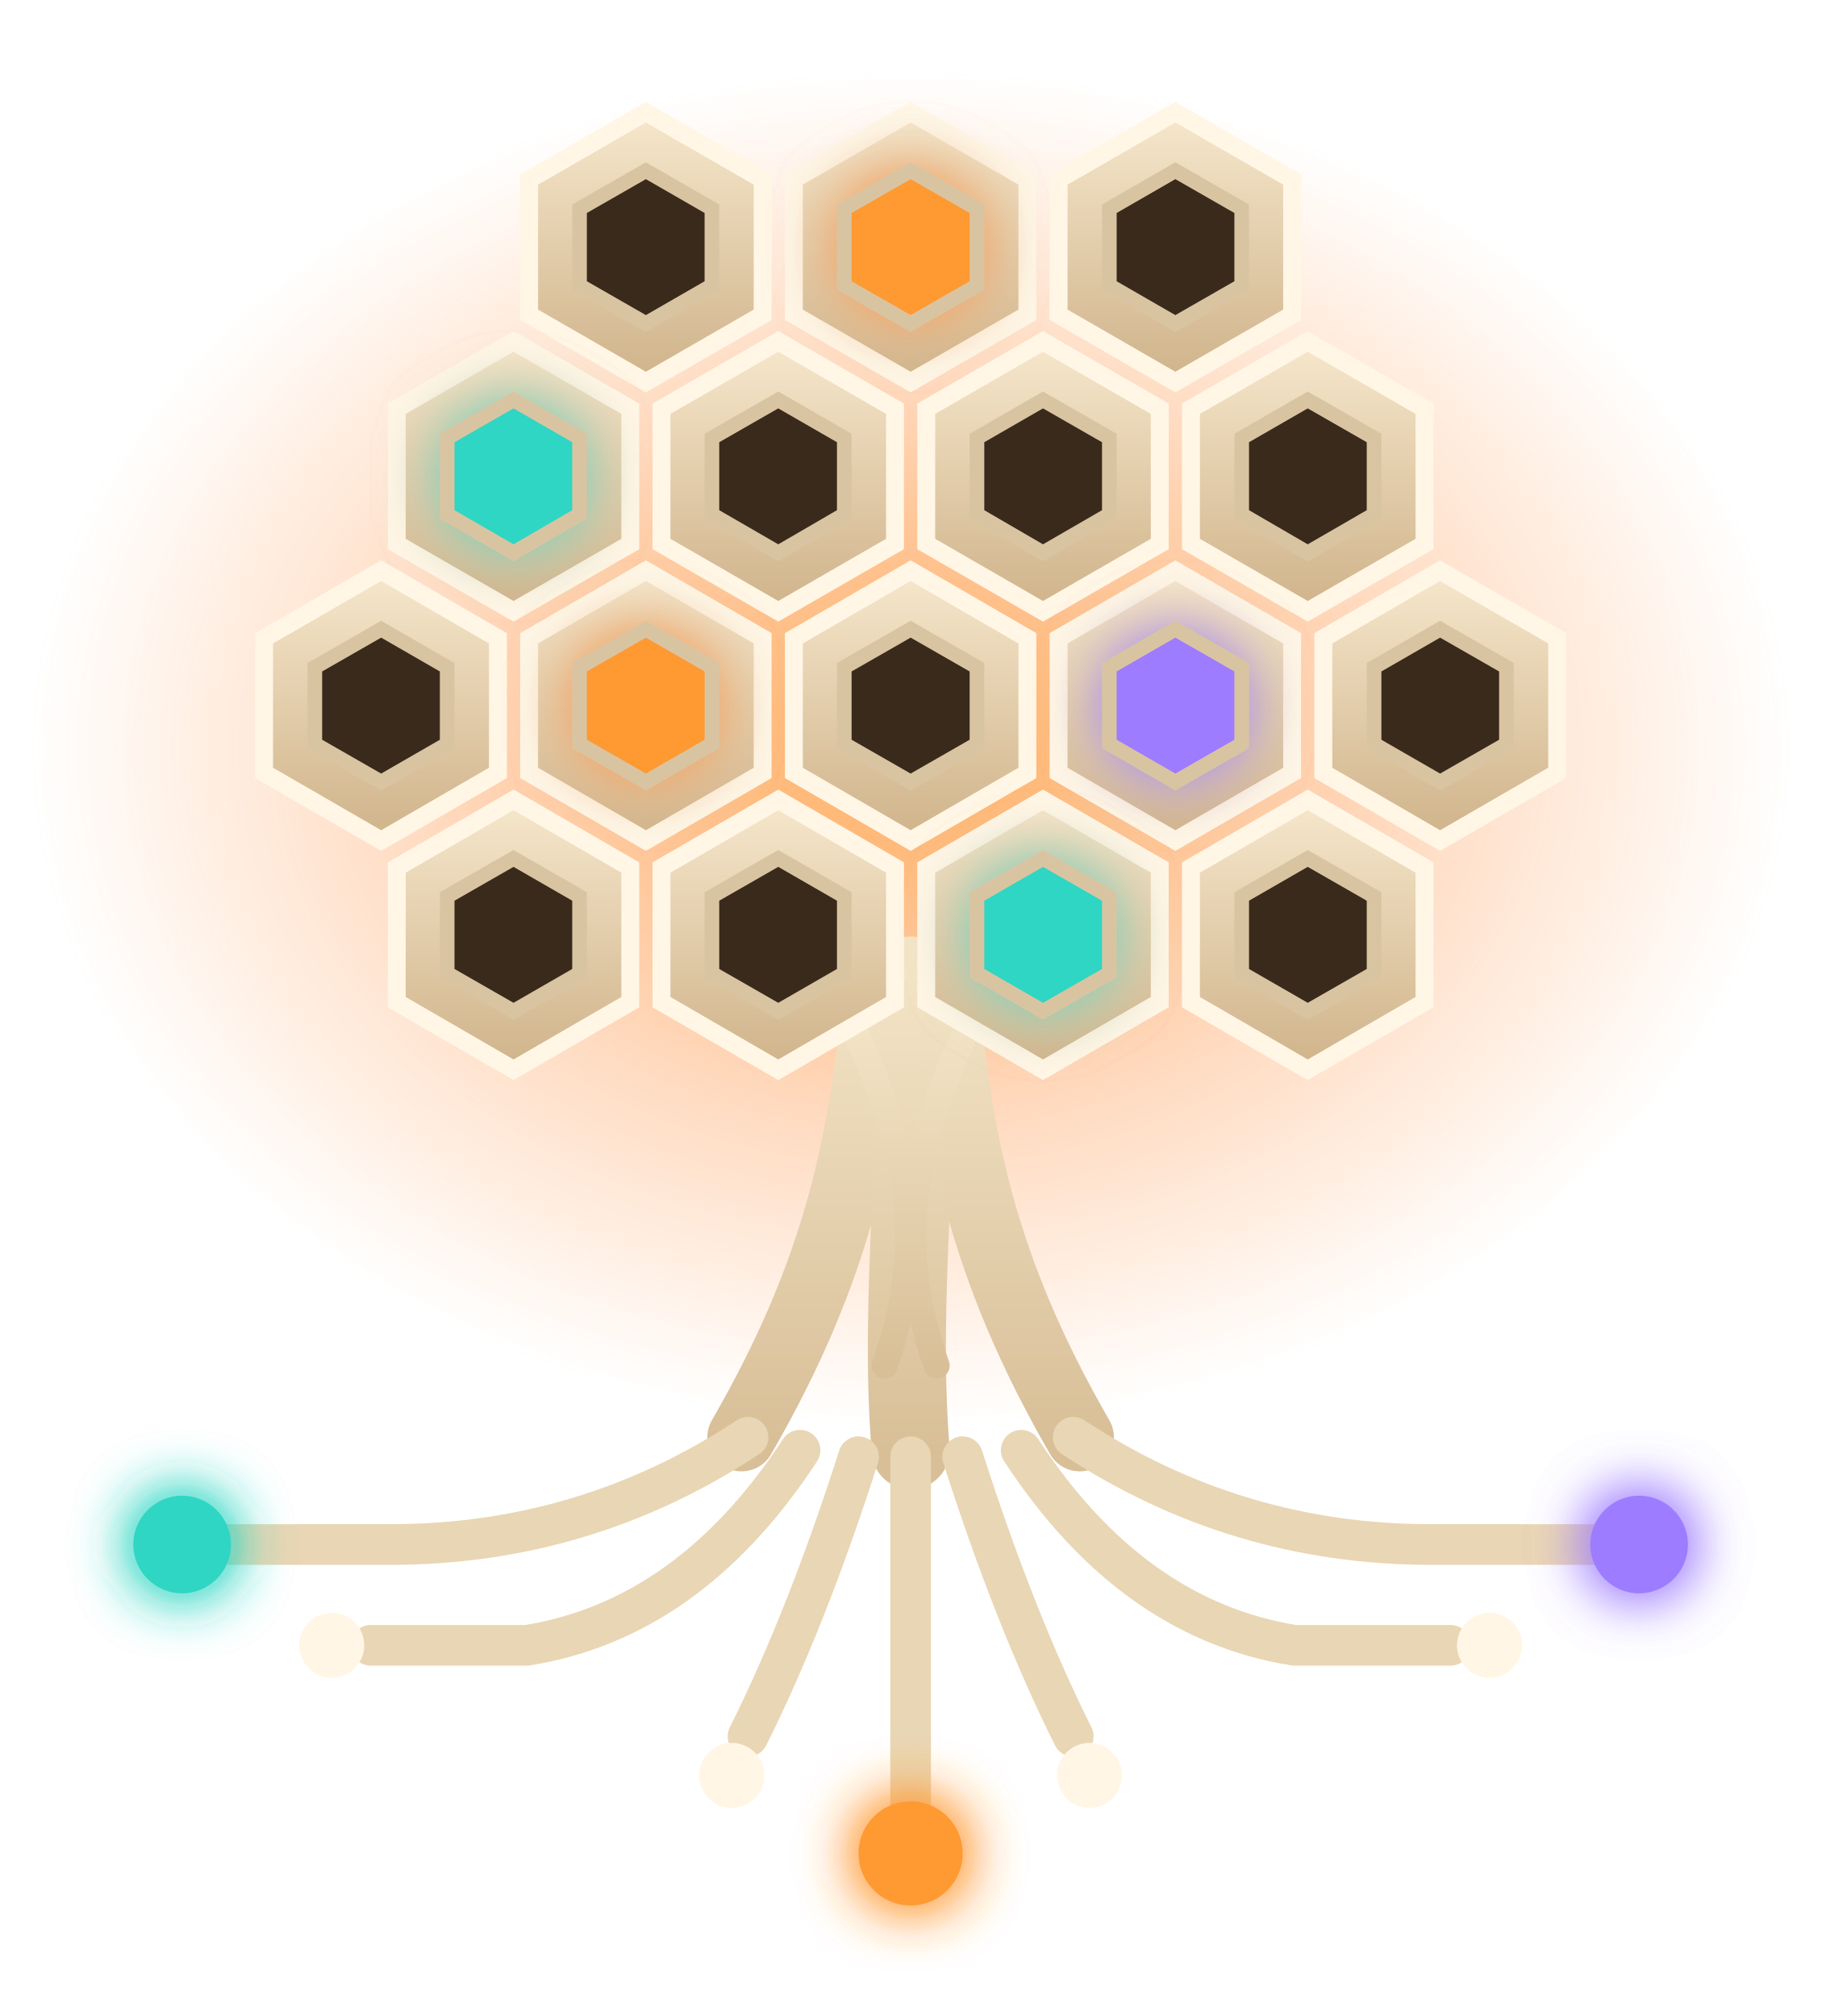
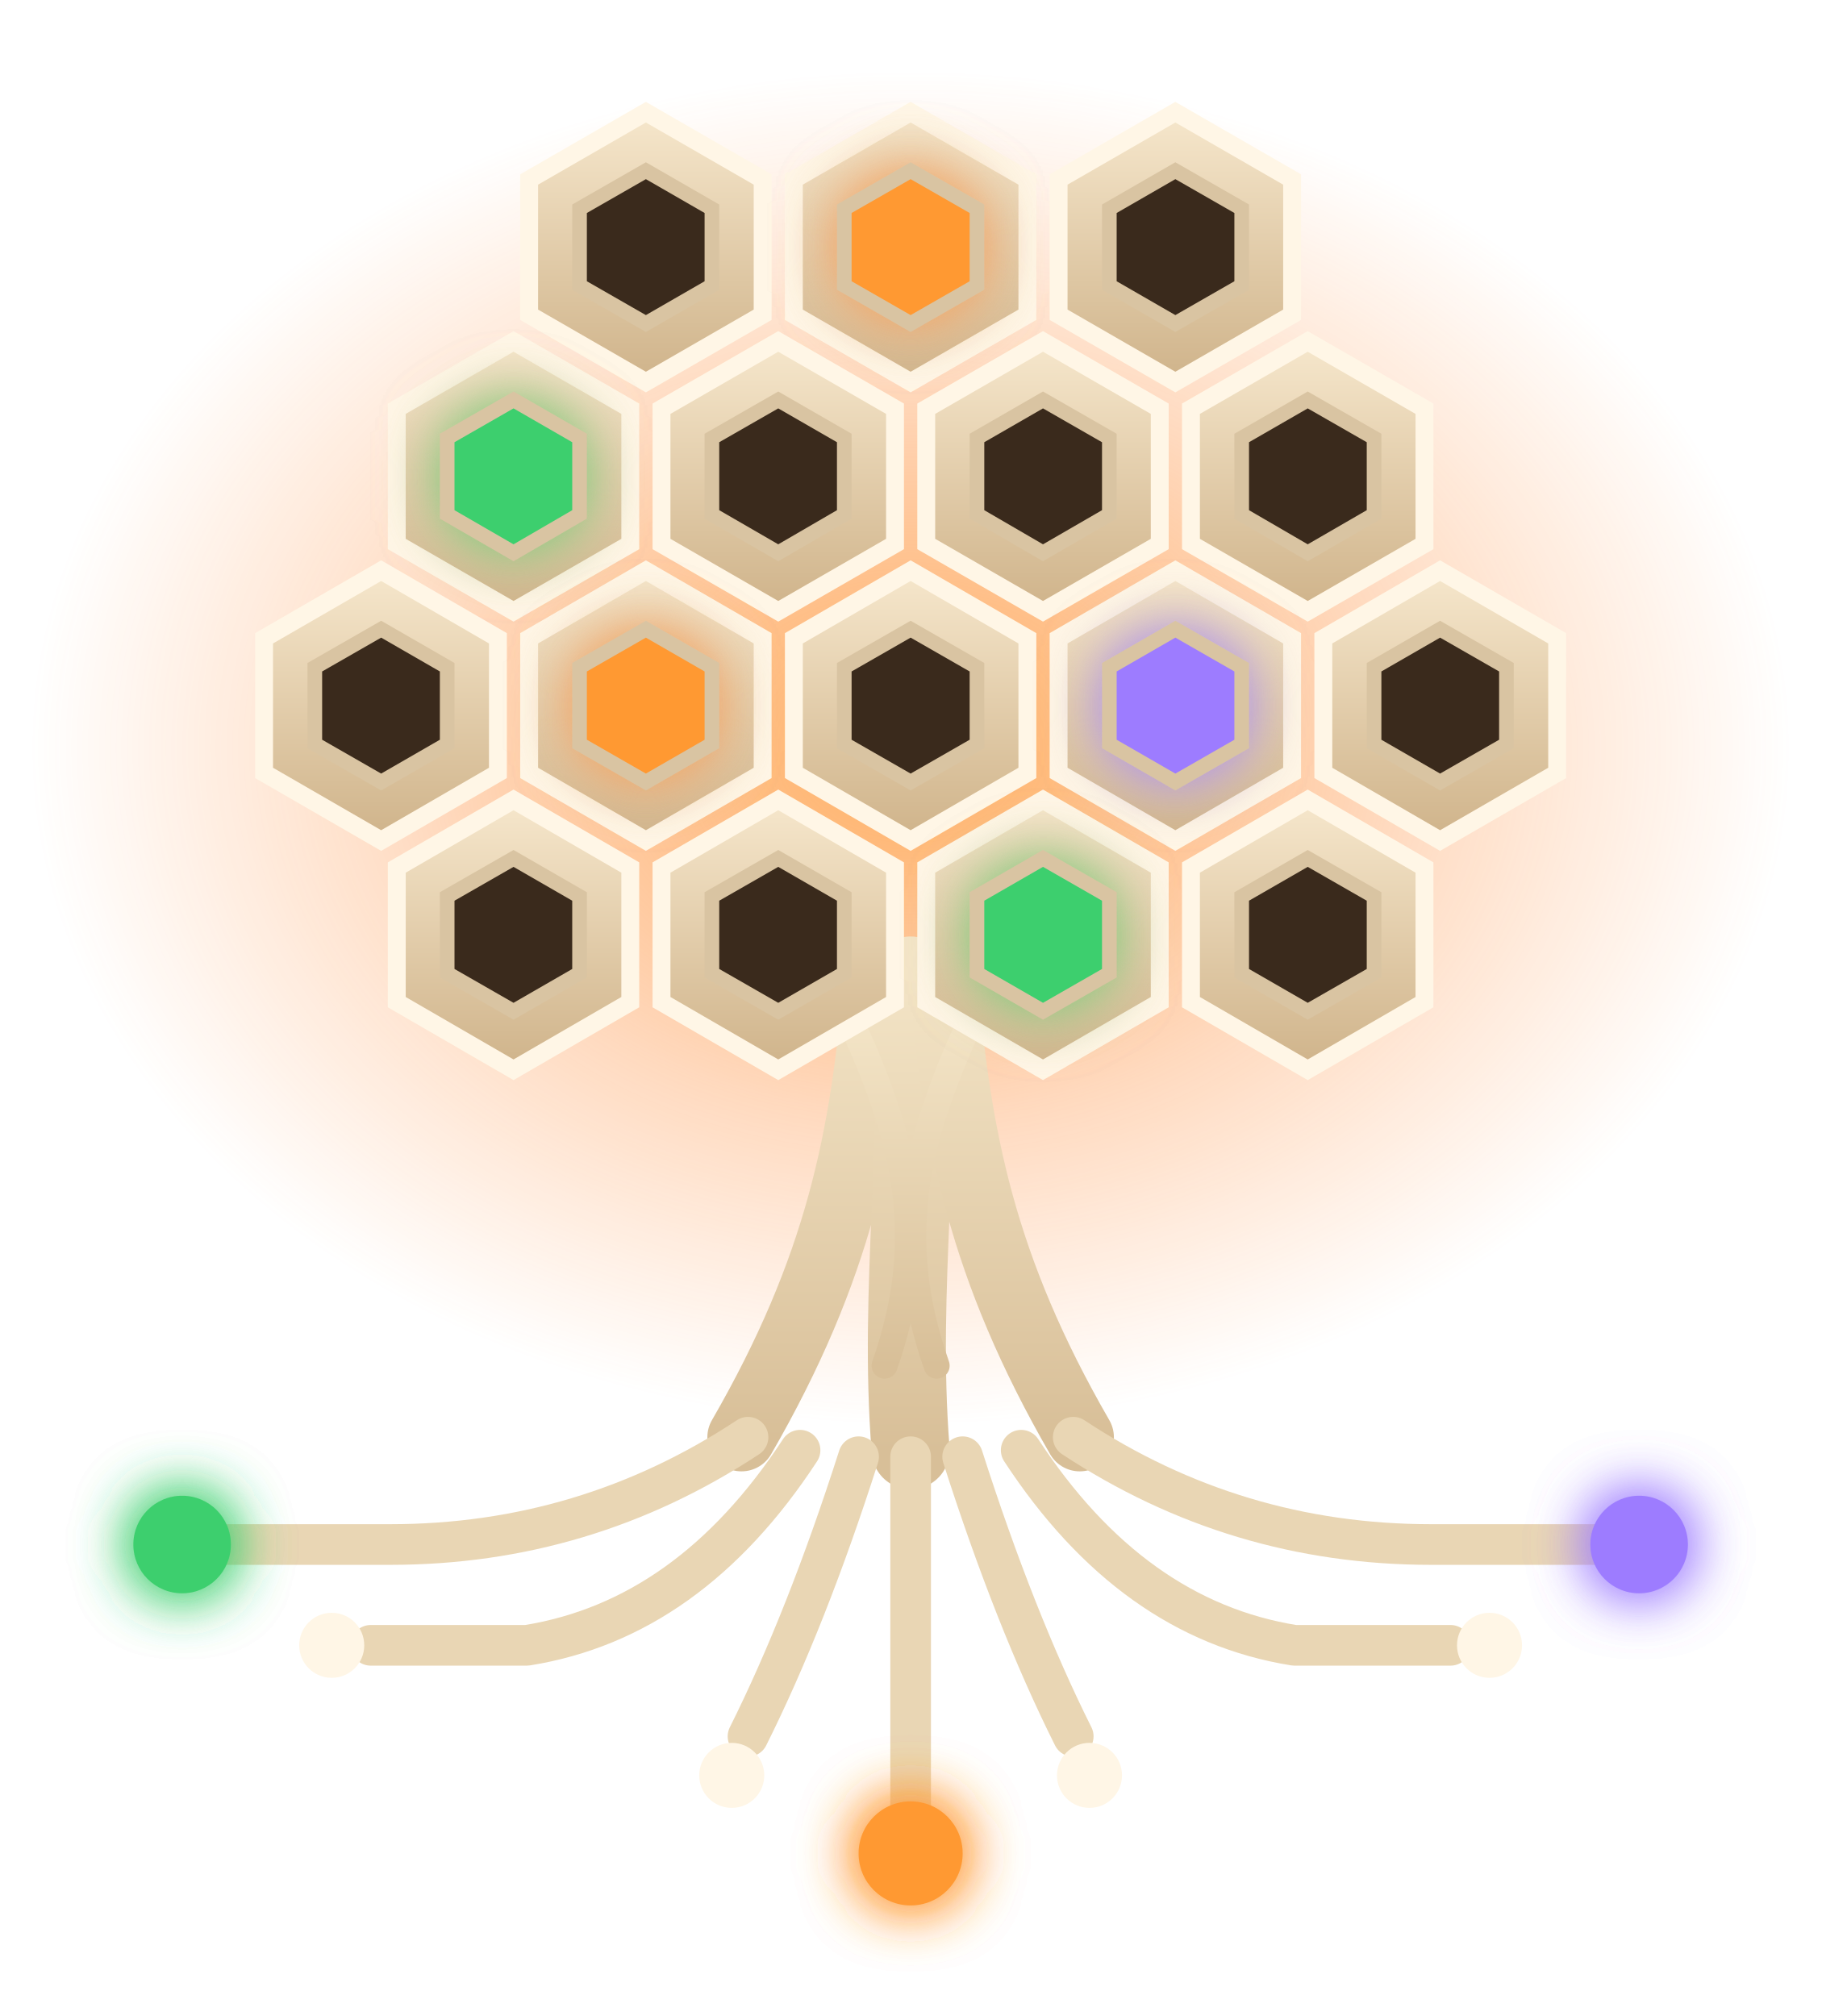
<svg xmlns="http://www.w3.org/2000/svg" viewBox="4 1 56 62" role="img" aria-label="RootSystems">
  <defs>
    <radialGradient id="halo" cx="50%" cy="50%" r="50%">
      <stop offset="0" stop-color="#ff9933" stop-opacity=".75" />
      <stop offset=".55" stop-color="#ff7a1a" stop-opacity=".28" />
      <stop offset="1" stop-color="#ff7a1a" stop-opacity="0" />
    </radialGradient>
    <linearGradient id="wood" x1="0" y1="0" x2="0" y2="1">
      <stop offset="0" stop-color="#f6e7cc" />
      <stop offset="1" stop-color="#cfb38a" />
    </linearGradient>
    <linearGradient id="trunk" x1="0" y1="0" x2="0" y2="1">
      <stop offset="0" stop-color="#f3e4c6" />
      <stop offset="1" stop-color="#d8bf98" />
    </linearGradient>
    <filter id="lit" x="-80%" y="-80%" width="260%" height="260%">
      <feGaussianBlur stdDeviation=".9" result="b" />
      <feMerge>
        <feMergeNode in="b" />
        <feMergeNode in="b" />
        <feMergeNode in="SourceGraphic" />
      </feMerge>
    </filter>
  </defs>
  <ellipse cx="32" cy="24" rx="27" ry="21" fill="url(#halo)" />
  <g fill="none" stroke="url(#trunk)" stroke-linecap="round">
    <path d="M31 31C30.6 36 29.8 40 26.8 45.2" stroke-width="2.1" />
    <path d="M32 31C32.4 36 31.6 40.5 32 45.6" stroke-width="2.4" />
    <path d="M33 31C33.4 36 34.2 40 37.2 45.2" stroke-width="2.1" />
    <path d="M30.2 32.5C31.8 36 32.6 39 31.2 43" stroke-width="0.8" />
    <path d="M33.8 32.5C32.2 36 31.4 39 32.8 43" stroke-width="0.8" />
  </g>
  <polygon points="23.86,4.45 27.45,6.52 27.45,10.68 23.86,12.75 20.27,10.68 20.27,6.52" fill="url(#wood)" stroke="#fff6e6" stroke-width=".55" />
  <polygon points="23.86,6.25 25.89,7.42 25.89,9.78 23.86,10.95 21.82,9.78 21.82,7.42" fill="#3a2a1c" stroke="#d9c4a2" stroke-width=".45" />
  <polygon points="32.00,4.45 35.59,6.52 35.59,10.68 32.00,12.75 28.41,10.68 28.41,6.52" fill="url(#wood)" stroke="#fff6e6" stroke-width=".55" />
  <polygon points="32.00,6.25 34.04,7.42 34.04,9.78 32.00,10.95 29.96,9.78 29.96,7.42" fill="#ff9933" stroke="#d9c4a2" stroke-width=".45" filter="url(#lit)" />
  <polygon points="40.14,4.45 43.73,6.52 43.73,10.68 40.14,12.75 36.55,10.68 36.55,6.52" fill="url(#wood)" stroke="#fff6e6" stroke-width=".55" />
  <polygon points="40.14,6.25 42.18,7.42 42.18,9.78 40.14,10.95 38.11,9.78 38.11,7.42" fill="#3a2a1c" stroke="#d9c4a2" stroke-width=".45" />
  <polygon points="19.79,11.50 23.38,13.57 23.38,17.73 19.79,19.80 16.20,17.73 16.20,13.57" fill="url(#wood)" stroke="#fff6e6" stroke-width=".55" />
-   <polygon points="19.79,13.30 21.82,14.47 21.82,16.82 19.79,18.00 17.75,16.82 17.75,14.47" fill="#2fd6c3" stroke="#d9c4a2" stroke-width=".45" filter="url(#lit)" />
+   <polygon points="19.79,13.30 21.82,14.47 21.82,16.82 19.79,18.00 17.75,16.82 17.75,14.47" fill="#3ccf6e" stroke="#d9c4a2" stroke-width=".45" filter="url(#lit)" />
  <polygon points="27.93,11.50 31.52,13.57 31.52,17.73 27.93,19.80 24.34,17.73 24.34,13.57" fill="url(#wood)" stroke="#fff6e6" stroke-width=".55" />
  <polygon points="27.93,13.30 29.96,14.47 29.96,16.82 27.93,18.00 25.89,16.82 25.89,14.47" fill="#3a2a1c" stroke="#d9c4a2" stroke-width=".45" />
  <polygon points="36.07,11.50 39.66,13.57 39.66,17.73 36.07,19.80 32.48,17.73 32.48,13.57" fill="url(#wood)" stroke="#fff6e6" stroke-width=".55" />
  <polygon points="36.07,13.30 38.11,14.47 38.11,16.82 36.07,18.00 34.04,16.82 34.04,14.47" fill="#3a2a1c" stroke="#d9c4a2" stroke-width=".45" />
  <polygon points="44.21,11.50 47.80,13.57 47.80,17.73 44.21,19.80 40.62,17.73 40.62,13.57" fill="url(#wood)" stroke="#fff6e6" stroke-width=".55" />
  <polygon points="44.21,13.30 46.25,14.47 46.25,16.82 44.21,18.00 42.18,16.82 42.18,14.47" fill="#3a2a1c" stroke="#d9c4a2" stroke-width=".45" />
  <polygon points="15.72,18.55 19.31,20.63 19.31,24.77 15.72,26.85 12.12,24.77 12.12,20.63" fill="url(#wood)" stroke="#fff6e6" stroke-width=".55" />
  <polygon points="15.72,20.35 17.75,21.52 17.75,23.88 15.72,25.05 13.68,23.88 13.68,21.52" fill="#3a2a1c" stroke="#d9c4a2" stroke-width=".45" />
  <polygon points="23.86,18.55 27.45,20.63 27.45,24.77 23.86,26.85 20.27,24.77 20.27,20.63" fill="url(#wood)" stroke="#fff6e6" stroke-width=".55" />
  <polygon points="23.86,20.35 25.89,21.52 25.89,23.88 23.86,25.05 21.82,23.88 21.82,21.52" fill="#ff9933" stroke="#d9c4a2" stroke-width=".45" filter="url(#lit)" />
  <polygon points="32.00,18.55 35.59,20.63 35.59,24.77 32.00,26.85 28.41,24.77 28.41,20.63" fill="url(#wood)" stroke="#fff6e6" stroke-width=".55" />
  <polygon points="32.00,20.35 34.04,21.52 34.04,23.88 32.00,25.05 29.96,23.88 29.96,21.52" fill="#3a2a1c" stroke="#d9c4a2" stroke-width=".45" />
  <polygon points="40.14,18.55 43.73,20.63 43.73,24.77 40.14,26.85 36.55,24.77 36.55,20.63" fill="url(#wood)" stroke="#fff6e6" stroke-width=".55" />
  <polygon points="40.14,20.35 42.18,21.52 42.18,23.88 40.14,25.05 38.11,23.88 38.11,21.52" fill="#9d7cff" stroke="#d9c4a2" stroke-width=".45" filter="url(#lit)" />
  <polygon points="48.28,18.55 51.88,20.63 51.88,24.77 48.28,26.85 44.69,24.77 44.69,20.63" fill="url(#wood)" stroke="#fff6e6" stroke-width=".55" />
  <polygon points="48.28,20.35 50.32,21.52 50.32,23.88 48.28,25.05 46.25,23.88 46.25,21.52" fill="#3a2a1c" stroke="#d9c4a2" stroke-width=".45" />
  <polygon points="19.79,25.60 23.38,27.68 23.38,31.82 19.79,33.90 16.20,31.82 16.20,27.68" fill="url(#wood)" stroke="#fff6e6" stroke-width=".55" />
  <polygon points="19.79,27.40 21.82,28.57 21.82,30.93 19.79,32.10 17.75,30.93 17.75,28.57" fill="#3a2a1c" stroke="#d9c4a2" stroke-width=".45" />
  <polygon points="27.93,25.60 31.52,27.68 31.52,31.82 27.93,33.90 24.34,31.82 24.34,27.68" fill="url(#wood)" stroke="#fff6e6" stroke-width=".55" />
  <polygon points="27.93,27.40 29.96,28.57 29.96,30.93 27.93,32.10 25.89,30.93 25.89,28.57" fill="#3a2a1c" stroke="#d9c4a2" stroke-width=".45" />
  <polygon points="36.07,25.60 39.66,27.68 39.66,31.82 36.07,33.90 32.48,31.82 32.48,27.68" fill="url(#wood)" stroke="#fff6e6" stroke-width=".55" />
-   <polygon points="36.07,27.40 38.11,28.57 38.11,30.93 36.07,32.10 34.04,30.93 34.04,28.57" fill="#2fd6c3" stroke="#d9c4a2" stroke-width=".45" filter="url(#lit)" />
+   <polygon points="36.07,27.40 38.11,28.57 38.11,30.93 36.07,32.10 34.04,30.93 34.04,28.57" fill="#3ccf6e" stroke="#d9c4a2" stroke-width=".45" filter="url(#lit)" />
  <polygon points="44.21,25.60 47.80,27.68 47.80,31.82 44.21,33.90 40.62,31.82 40.62,27.68" fill="url(#wood)" stroke="#fff6e6" stroke-width=".55" />
  <polygon points="44.21,27.40 46.25,28.57 46.25,30.93 44.21,32.10 42.18,30.93 42.18,28.57" fill="#3a2a1c" stroke="#d9c4a2" stroke-width=".45" />
  <g fill="none" stroke="#e9d6b4" stroke-width="1.25" stroke-linecap="round" stroke-linejoin="round">
    <path d="M27 45.2Q22 48.5 16 48.5H10.8" />
    <path d="M28.6 45.6Q25.2 50.8 20.2 51.6H15.4" />
    <path d="M30.4 45.8Q28.8 50.8 27 54.4" />
    <path d="M32 45.8V56.6" />
    <path d="M33.6 45.8Q35.2 50.8 37 54.4" />
    <path d="M35.4 45.6Q38.8 50.8 43.8 51.6H48.6" />
    <path d="M37 45.2Q42 48.5 48 48.5H53.2" />
  </g>
  <g>
-     <circle cx="9.6" cy="48.5" r="1.5" fill="#2fd6c3" filter="url(#lit)" />
+     <circle cx="9.6" cy="48.5" r="1.5" fill="#3ccf6e" filter="url(#lit)" />
    <circle cx="14.2" cy="51.6" r="1" fill="#fff6e6" />
    <circle cx="26.5" cy="55.6" r="1" fill="#fff6e6" />
    <circle cx="32" cy="58" r="1.6" fill="#ff9933" filter="url(#lit)" />
    <circle cx="37.5" cy="55.6" r="1" fill="#fff6e6" />
    <circle cx="49.8" cy="51.6" r="1" fill="#fff6e6" />
    <circle cx="54.4" cy="48.5" r="1.5" fill="#9d7cff" filter="url(#lit)" />
  </g>
</svg>
